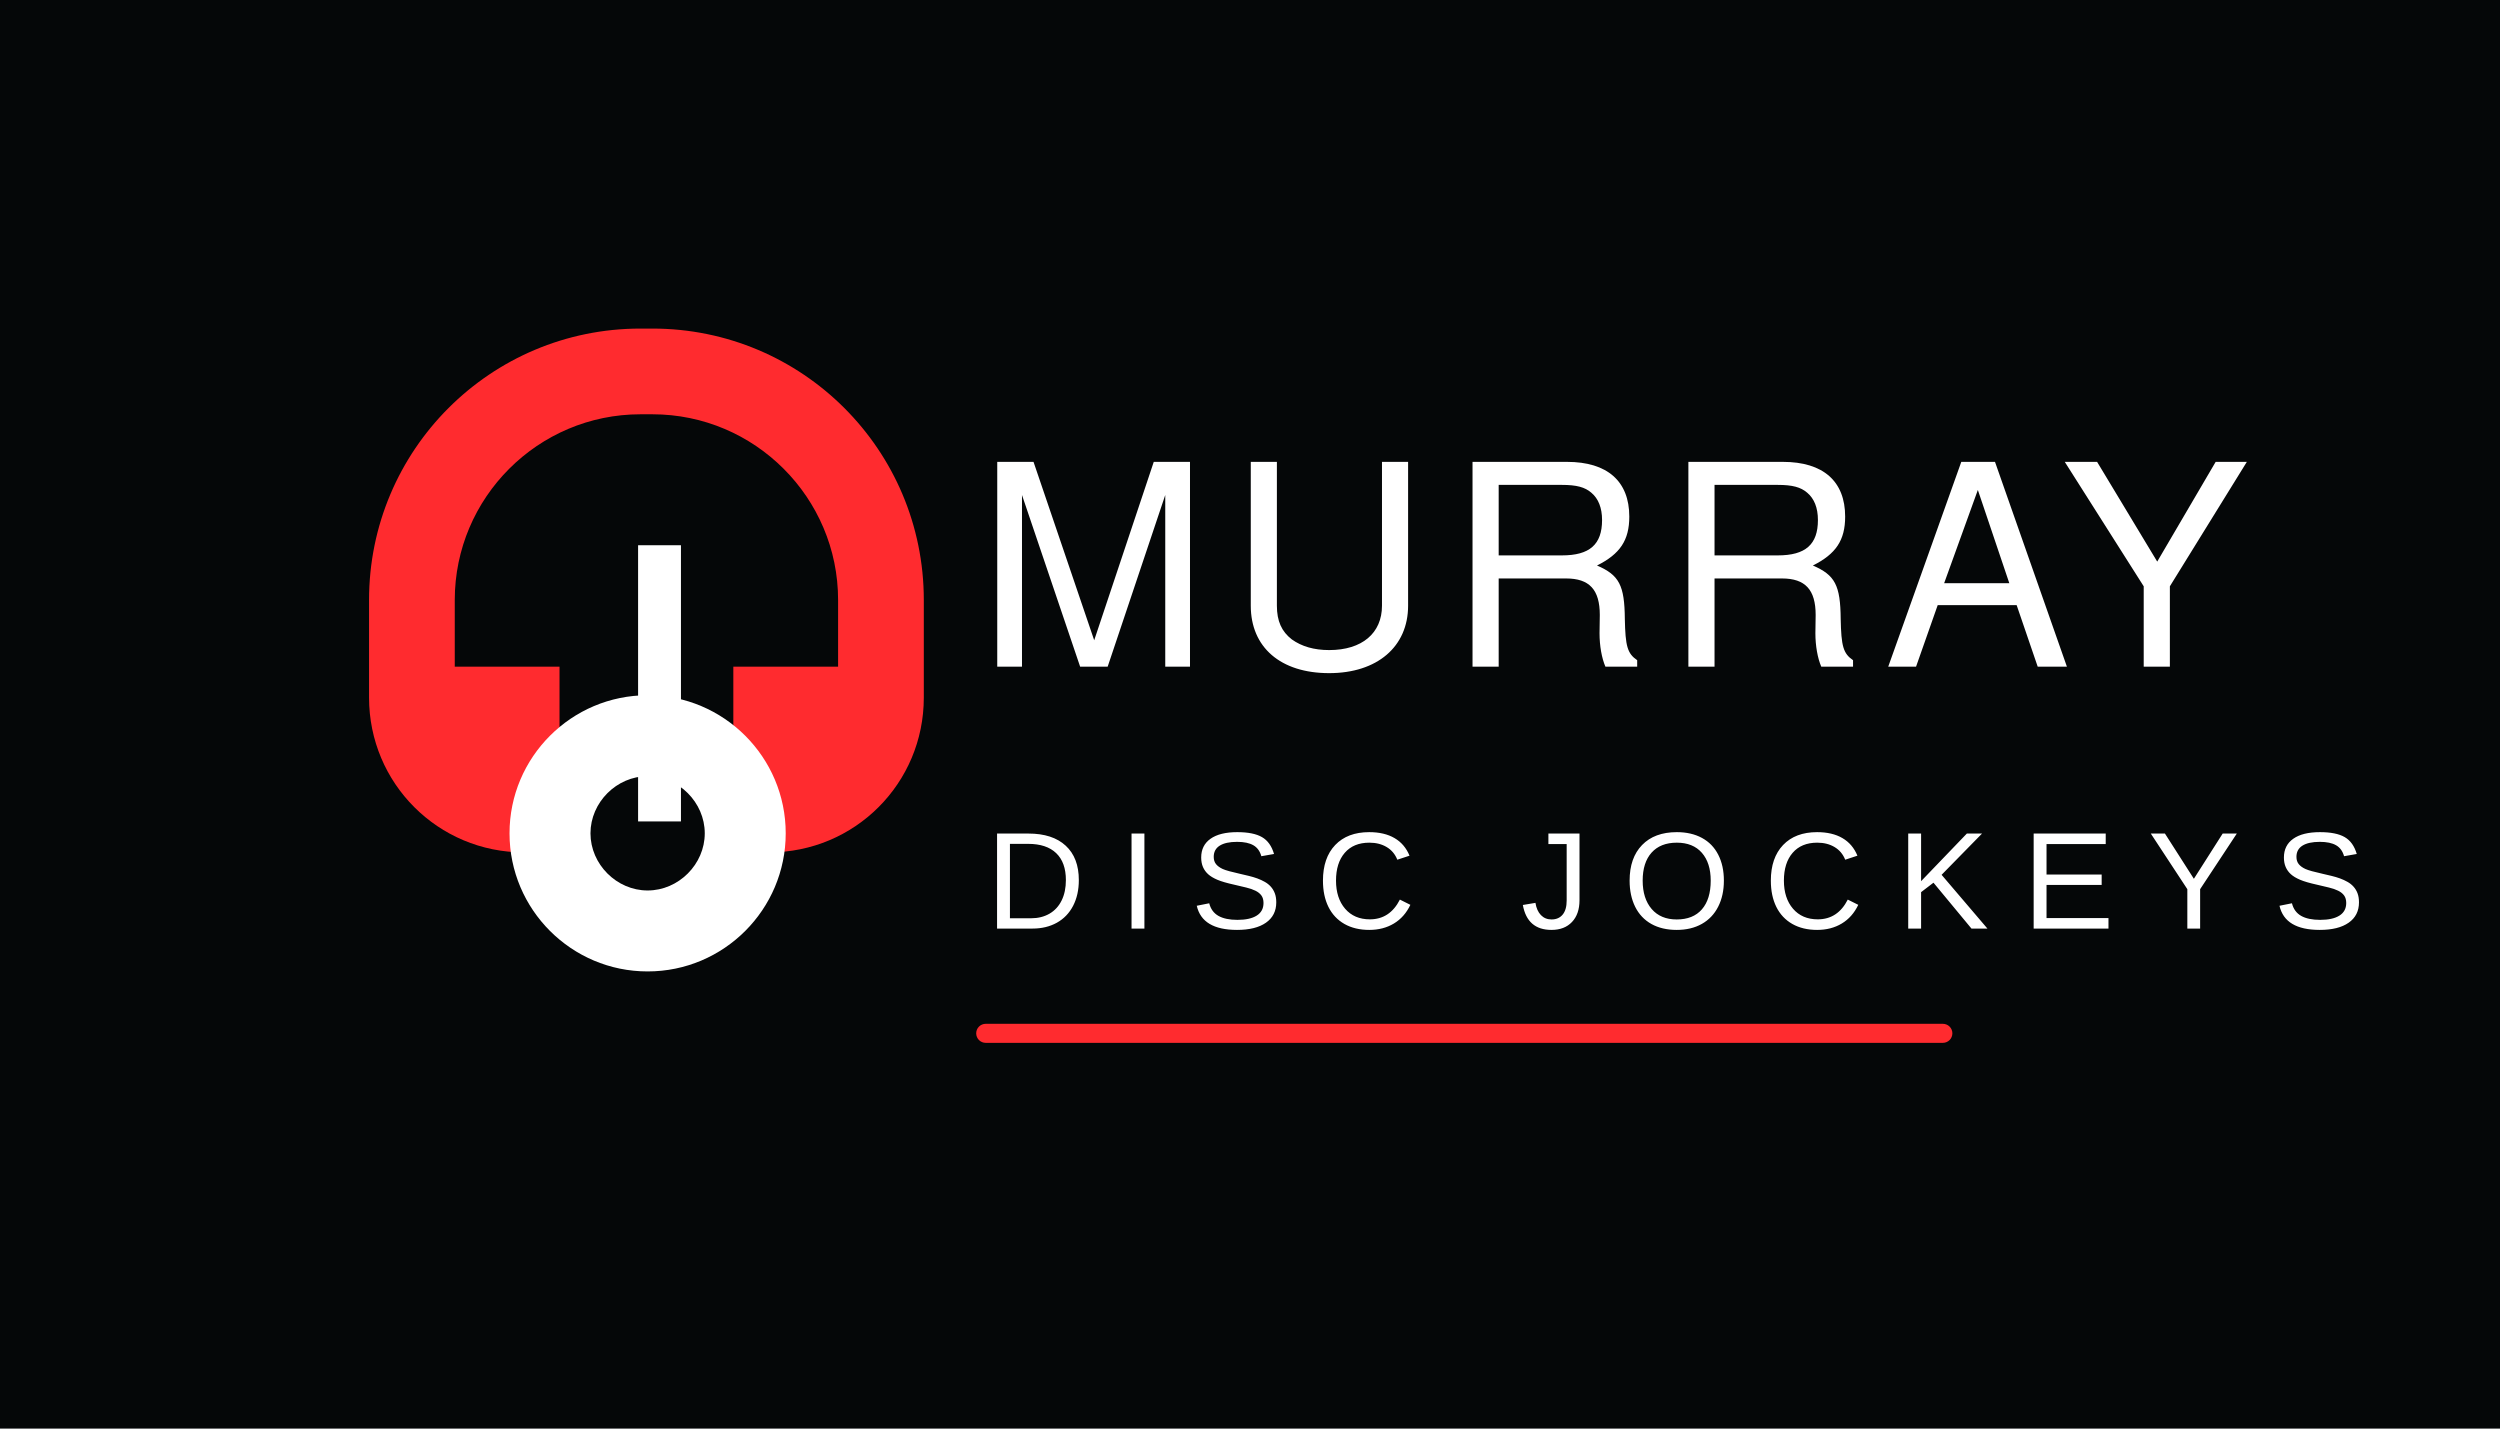
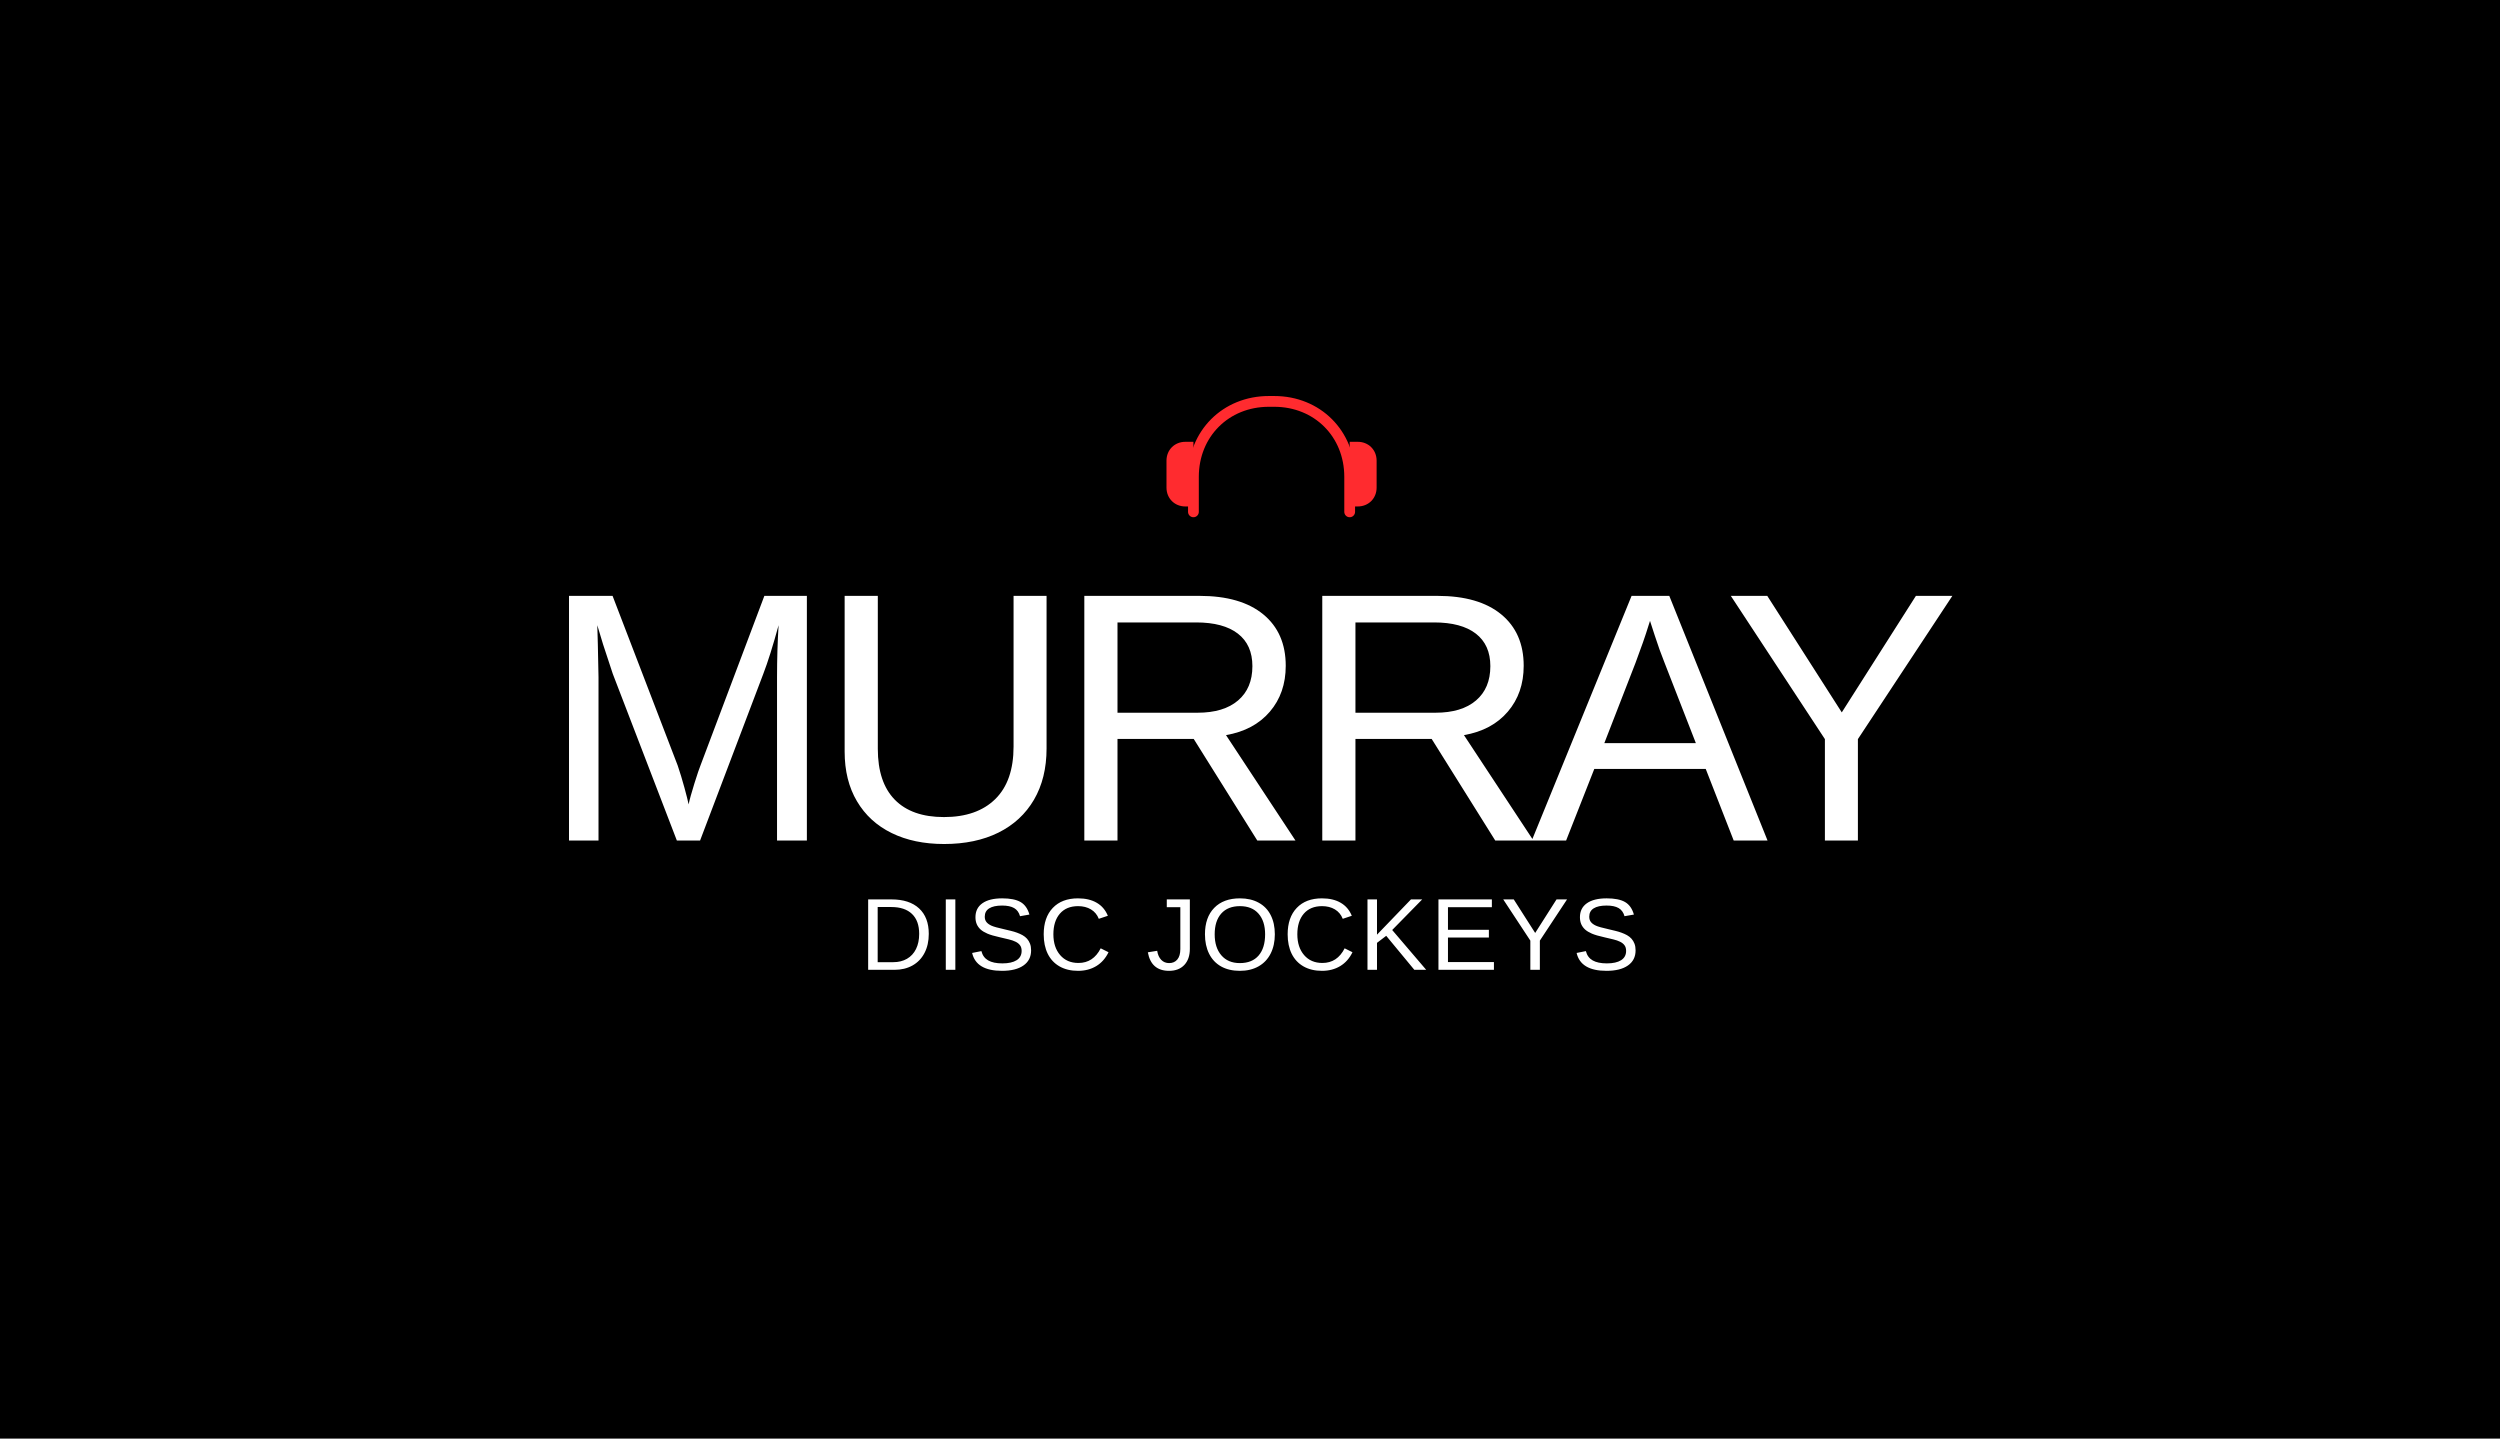
- <svg xmlns="http://www.w3.org/2000/svg" width="1050" height="600" viewBox="0 0 1050 600" role="img" aria-label="Murray Disc Jockeys">
-   <rect width="1050" height="600" fill="#050708" />
-   <g transform="translate(92 120)">
-     <path d="M128 238c-36 0-65-29-65-65V132c0-63 51-114 114-114h5c63 0 114 51 114 114v41c0 36-29 65-65 65h-15v-78h44v-28c0-43-35-78-78-78h-5c-43 0-78 35-78 78v28h44v78h-15Z" fill="#ff2b2f" />
-     <path d="M180 288c-32 0-58-26-58-58s26-58 58-58 58 26 58 58-26 58-58 58Zm0-82c-13 0-24 11-24 24s11 24 24 24 24-11 24-24-11-24-24-24Z" fill="#ffffff" />
-     <path d="M176 109h18v116h-18z" fill="#ffffff" />
+ <svg xmlns="http://www.w3.org/2000/svg" width="928" height="534" viewBox="0 0 928 534" role="img" aria-label="Murray Disc Jockeys">
+   <rect width="928" height="534" fill="#000000" />
+   <g transform="translate(464 188)" fill="none" stroke="#ff2b2f" stroke-width="4" stroke-linecap="round" stroke-linejoin="round">
+     <path d="M-21 2v-13c0-16 12-28 28-28h2c16 0 28 12 28 28V2" />
+     <path d="M-21 0h-3c-4 0-7-3-7-7v-10c0-4 3-7 7-7h3z" fill="#ff2b2f" stroke="none" />
+     <path d="M37 0h3c4 0 7-3 7-7v-10c0-4-3-7-7-7h-3z" fill="#ff2b2f" stroke="none" />
  </g>
-   <text x="410" y="280" font-family="Arial Black, Impact, Helvetica, sans-serif" font-size="118" letter-spacing="7" fill="#ffffff">MURRAY</text>
-   <text x="414" y="390" font-family="Arial, Helvetica, sans-serif" font-size="58" letter-spacing="14" fill="#ffffff">DISC JOCKEYS</text>
-   <rect x="410" y="430" width="410" height="8" rx="4" fill="#ff2b2f" />
+   <text x="464" y="312" text-anchor="middle" font-family="Montserrat, Avenir Next, Helvetica Neue, Arial, sans-serif" font-size="132" font-weight="500" letter-spacing="-7" fill="#ffffff">MURRAY</text>
+   <text x="464" y="360" text-anchor="middle" font-family="Montserrat, Avenir Next, Helvetica Neue, Arial, sans-serif" font-size="38" font-weight="400" letter-spacing="1" fill="#ffffff">DISC JOCKEYS</text>
</svg>
